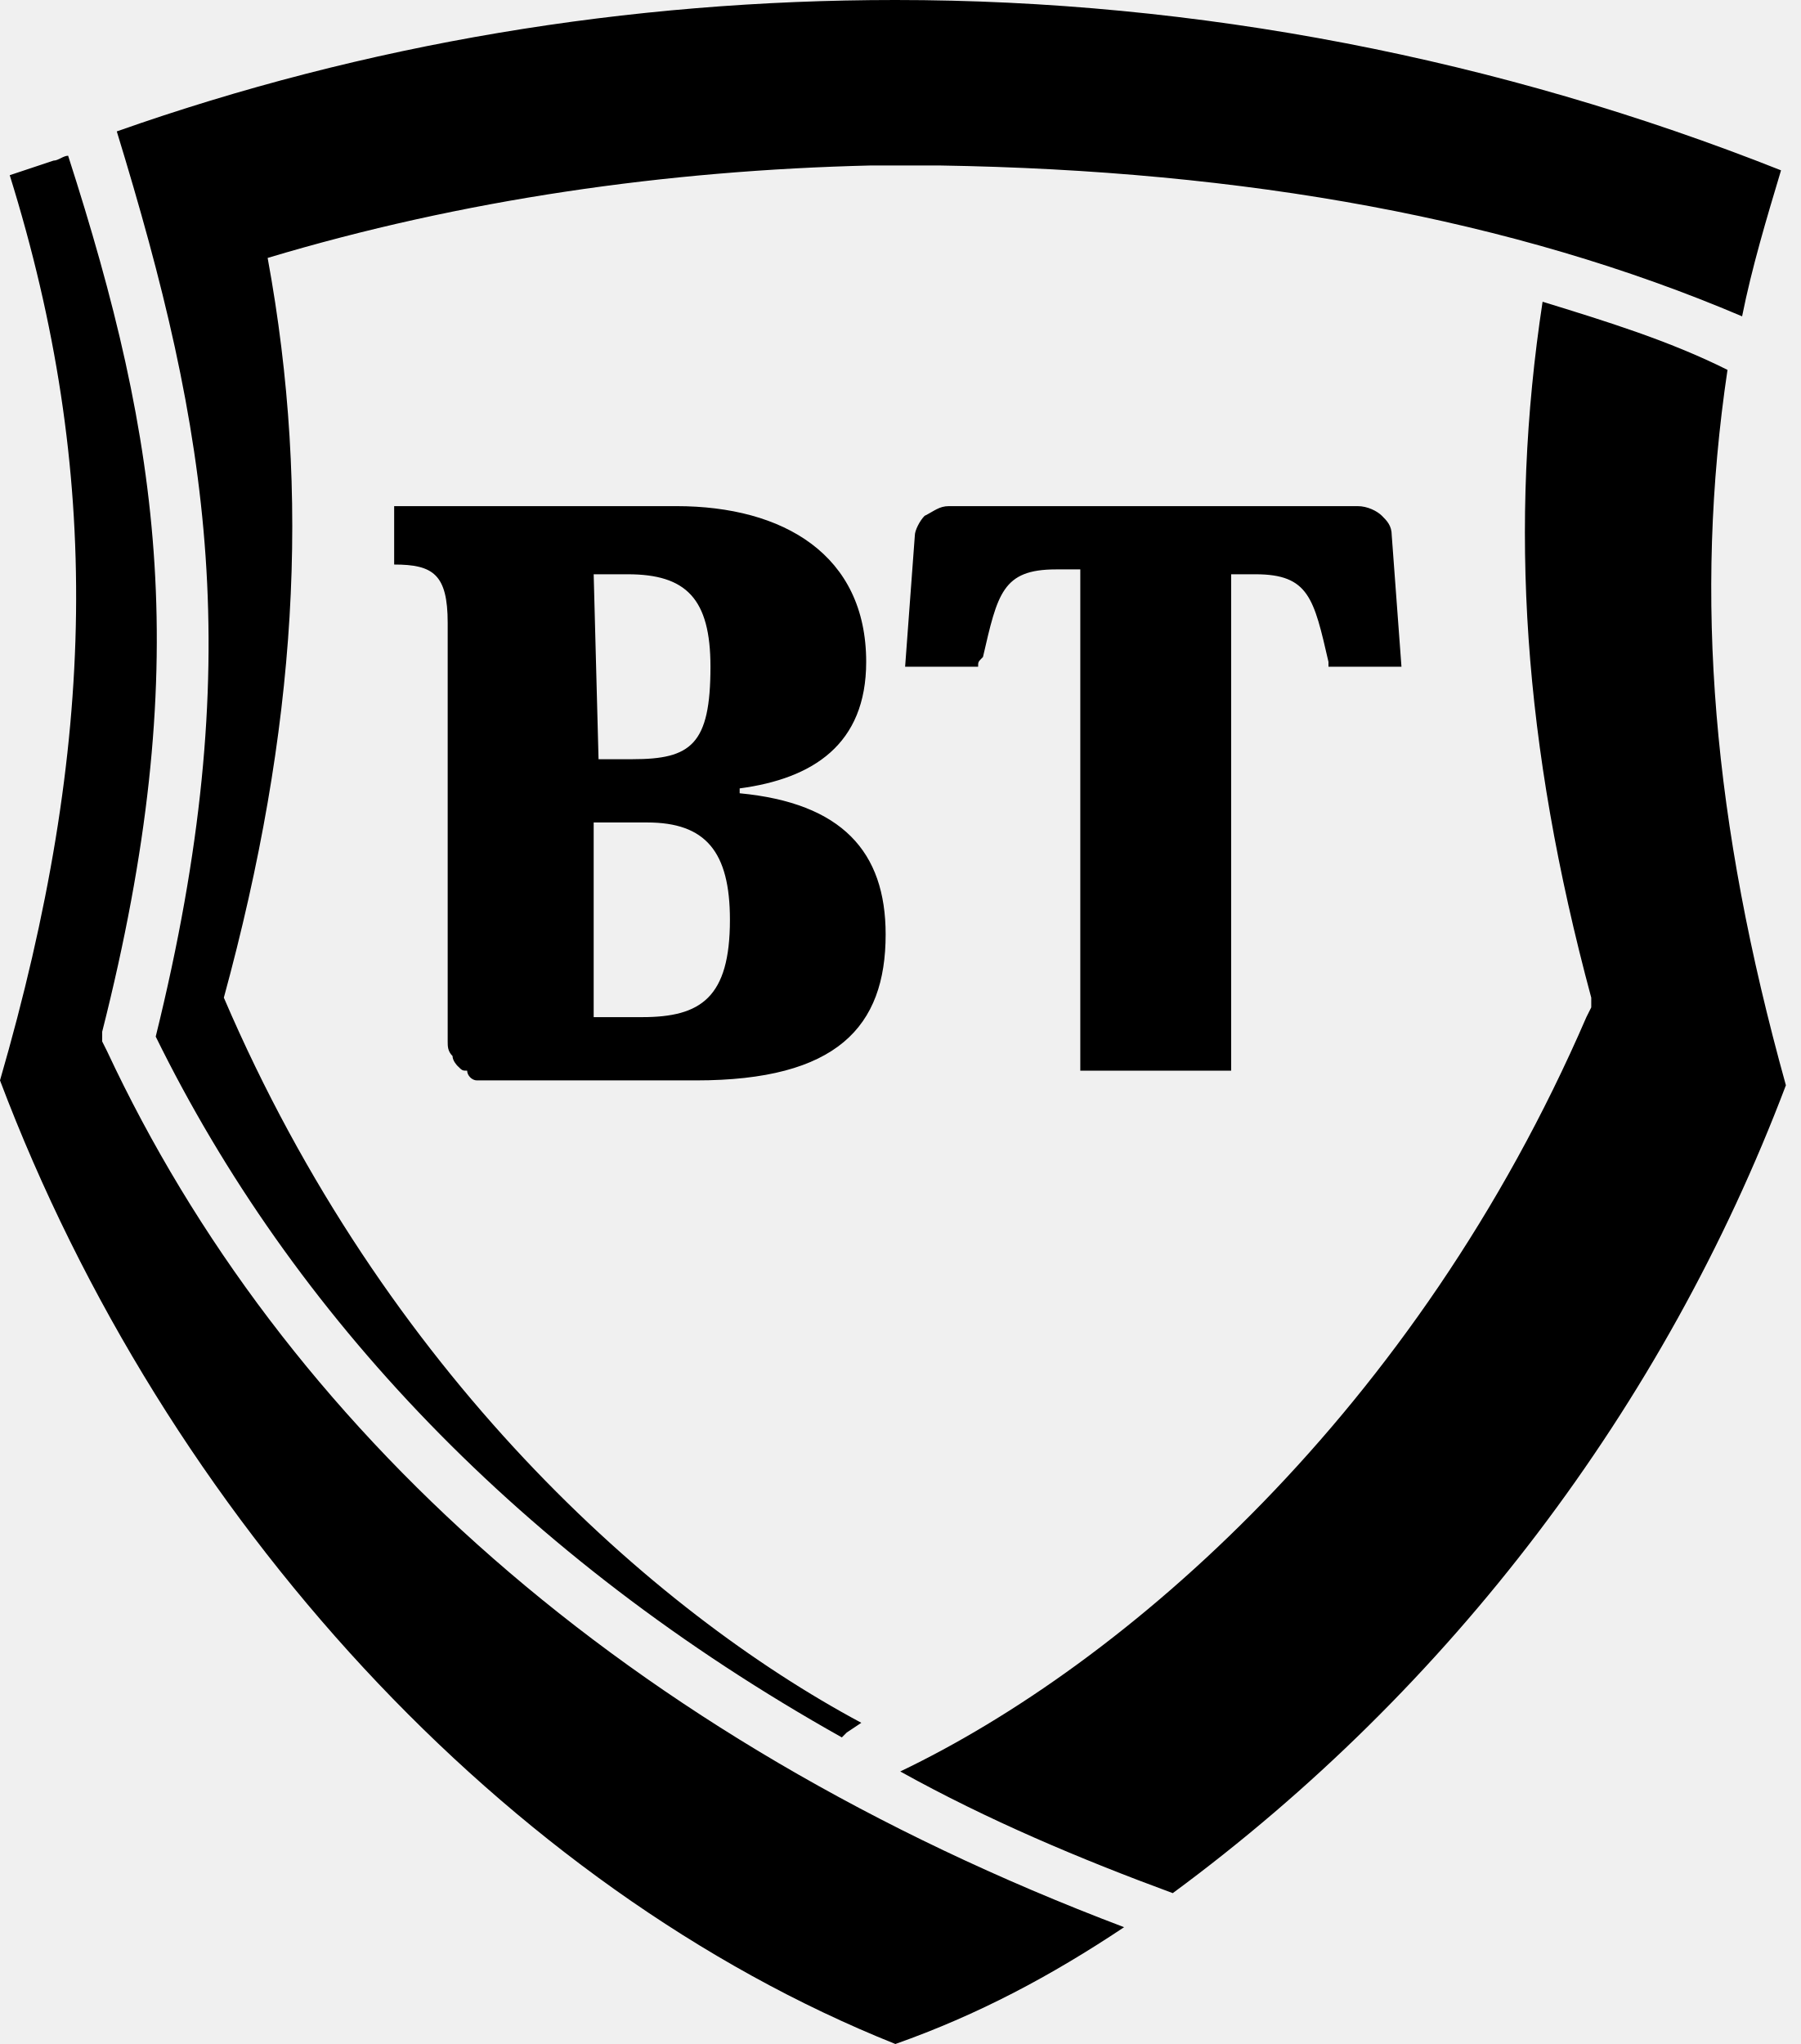
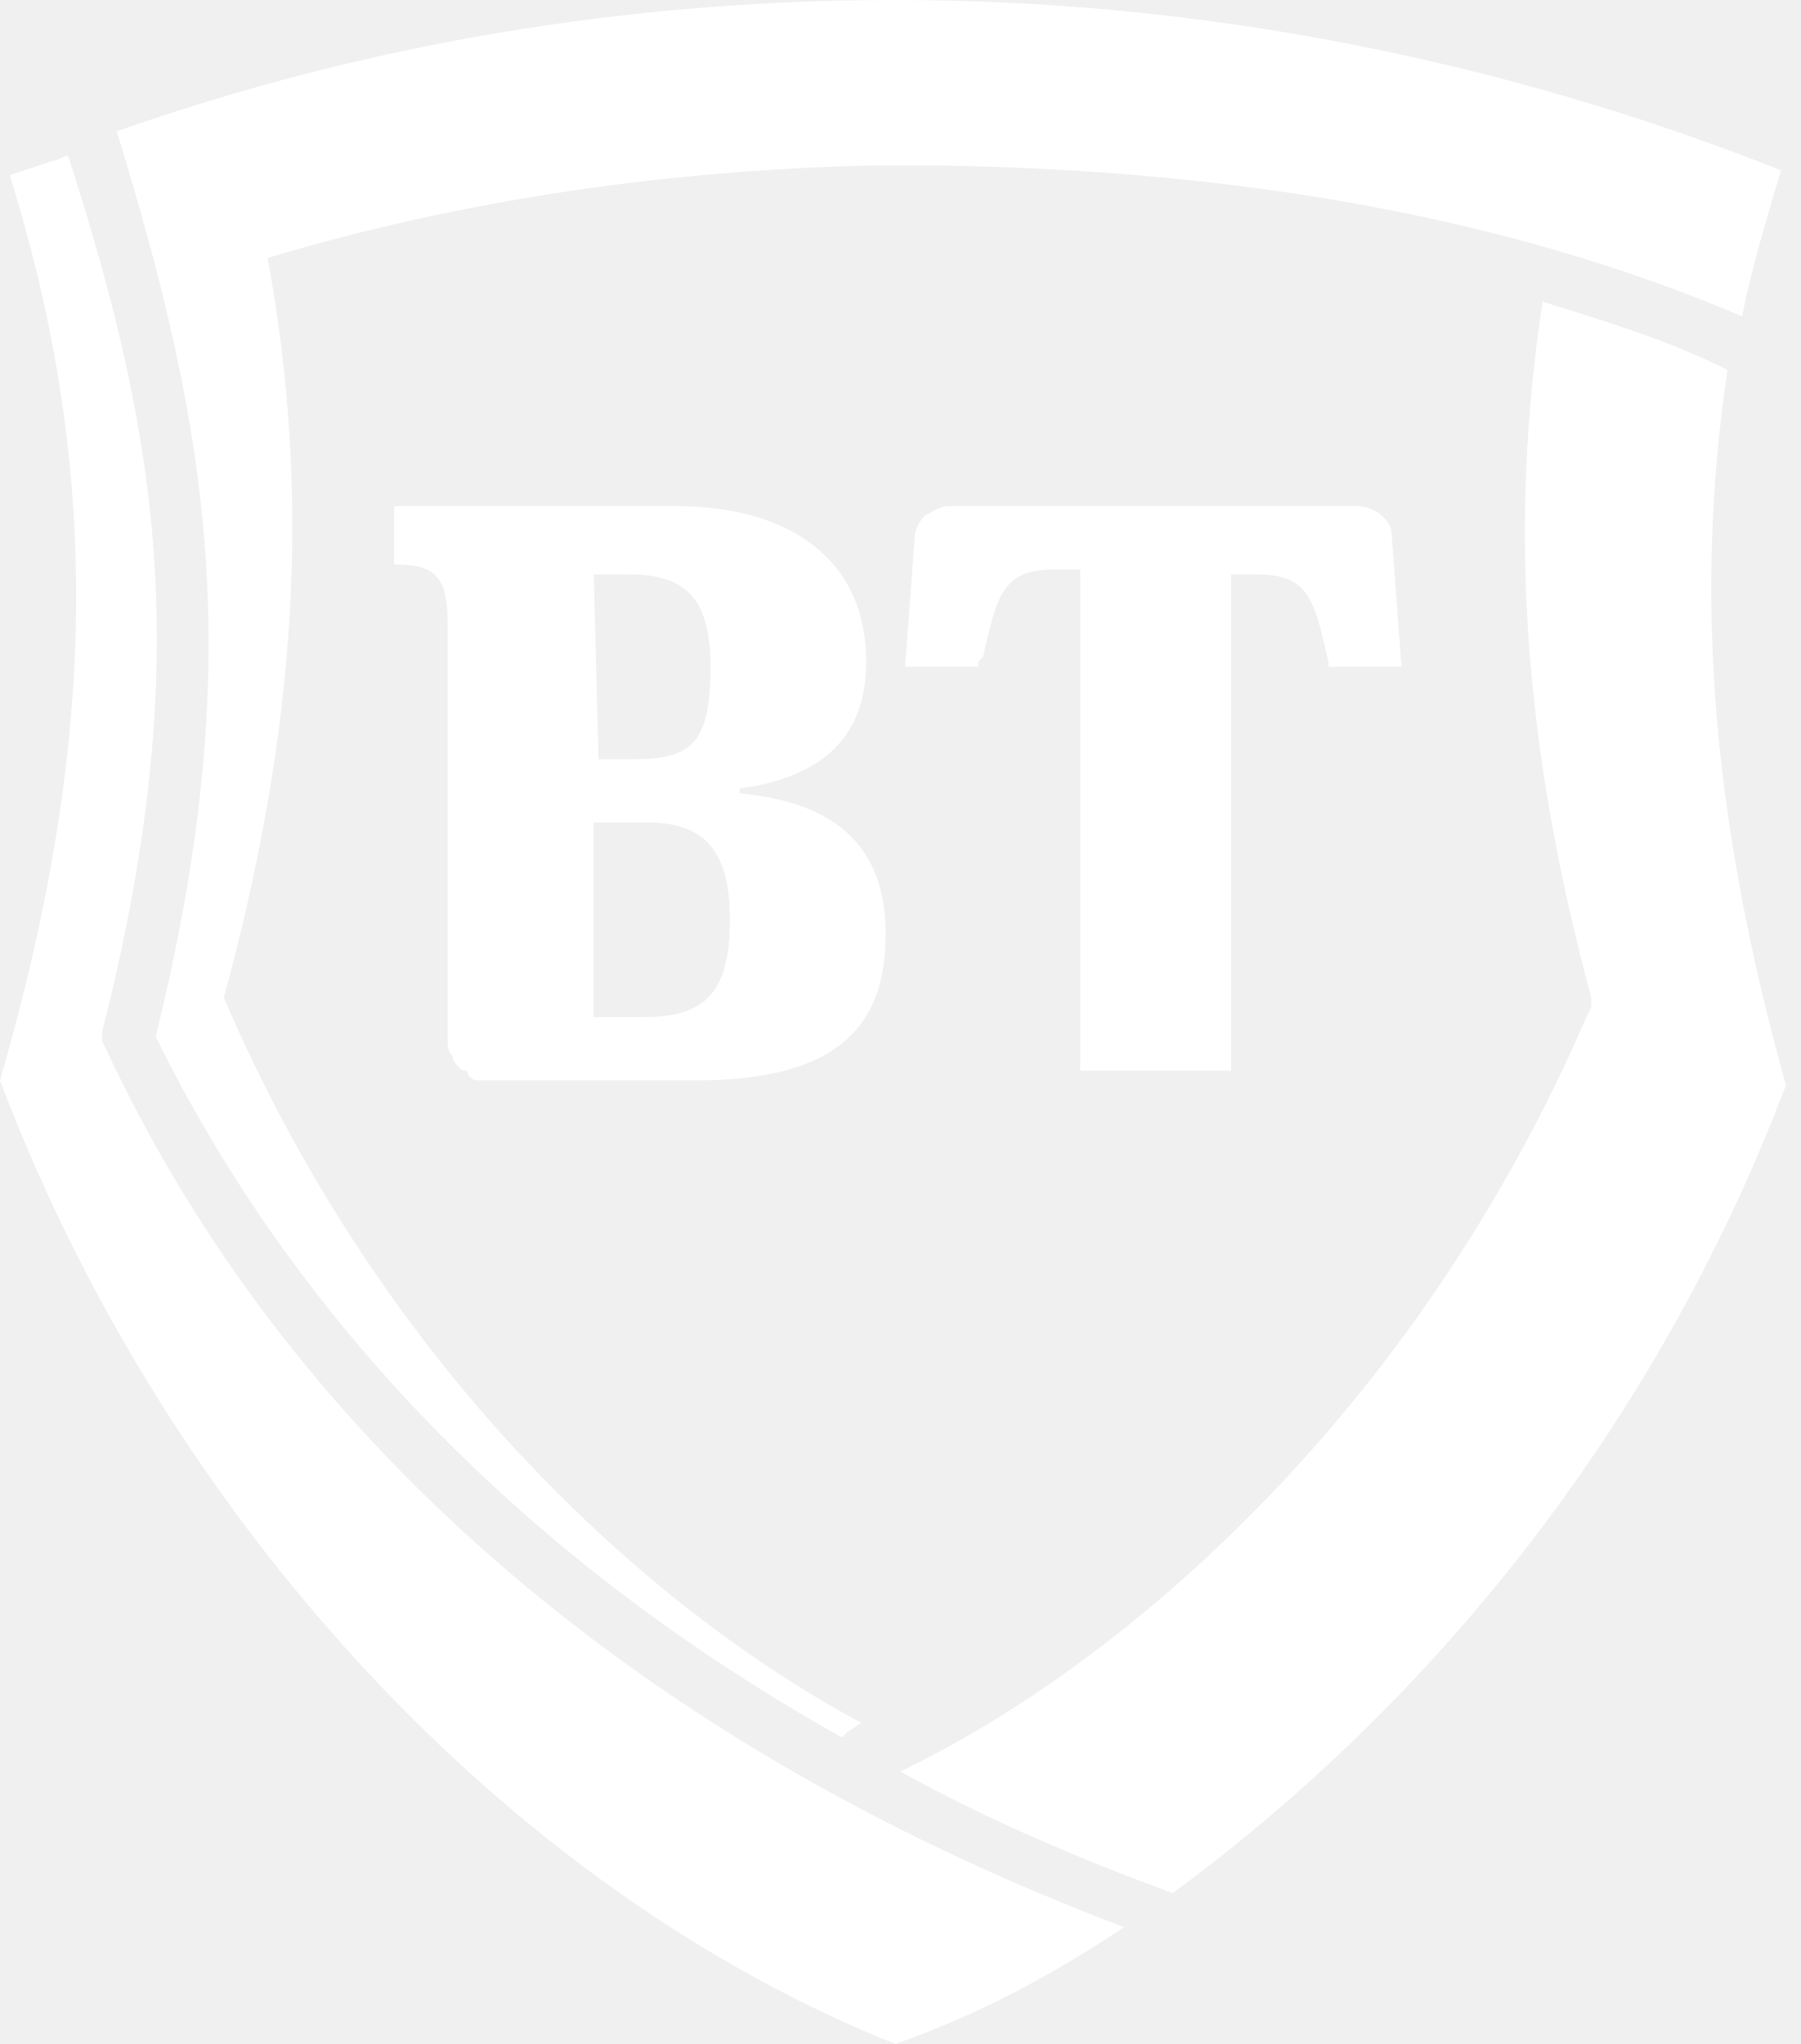
<svg xmlns="http://www.w3.org/2000/svg" class="" version="1.1" x="0px" y="0px" viewBox="0 0 37 42" enable-background="new 0 0 37 42" xml:space="preserve">
-   <path fill-rule="evenodd" clip-rule="evenodd" d="M9.8,22.2h4.5c2.9,0,3.9-1.1,3.9-3c0-1.7-0.9-2.7-3-2.9v-0.1c1.5-0.2,2.6-0.9,2.6-2.6c0-2.2-1.7-3.2-3.9-3.2H8.1v1.2c0.8,0,1.1,0.2,1.1,1.2v8.6c0,0.1,0,0.2,0.1,0.3c0,0.1,0.1,0.2,0.1,0.2c0.1,0.1,0.1,0.1,0.2,0.1C9.6,22.1,9.7,22.2,9.8,22.2z M12.2,11.8h0.7c1.2,0,1.7,0.5,1.7,1.9c0,1.6-0.4,1.9-1.6,1.9h-0.7L12.2,11.8z M12.2,16.9h1.1c1.2,0,1.7,0.6,1.7,2c0,1.6-0.6,2-1.8,2h-1L12.2,16.9z M3.2,21.3C6,27,10.7,32,17.3,35.7l0.1-0.1l0.3-0.2c-4.3-2.3-9.8-7.2-13.1-14.9C6.1,15,6.4,10.2,5.5,5.3c4-1.2,8.2-1.8,12.4-1.9h1.4c6.3,0.1,11.8,1.1,16.5,3.1c0.2-1,0.5-2,0.8-3C30.8,1.2,24.6,0,18.4,0c-5.5,0-10.9,0.9-16,2.7C4.3,8.9,5.1,13.6,3.2,21.3z M35.5,7.6L35.5,7.6c-0.7,4.7-0.3,9.3,1.2,14.7c-2.5,6.6-6.9,12.4-12.6,16.6c-1.9-0.7-3.8-1.5-5.6-2.5c4.6-2.2,10.6-7.4,14.1-15.5l0.1-0.2l0-0.2c-1.4-5.2-1.7-9.7-1-14.3C33,6.6,34.3,7,35.5,7.6z M25.3,22.2V11.8h0.5c1.1,0,1.2,0.5,1.5,1.8l0,0.1h1.5l-0.2-2.7c0-0.2-0.1-0.3-0.2-0.4c-0.1-0.1-0.3-0.2-0.5-0.2h-8.4c-0.2,0-0.3,0.1-0.5,0.2c-0.1,0.1-0.2,0.3-0.2,0.4l-0.2,2.7h1.5c0-0.1,0-0.1,0.1-0.2c0.3-1.3,0.4-1.8,1.5-1.8h0.5v10.3H25.3z M2.1,21.4l0.1,0.2c3.6,7.7,10.6,14.1,20.9,18c-1.5,1-3,1.8-4.7,2.4c-8-3.2-15-10.8-18.4-19.8C2,15.3,2.1,9.7,0.2,3.6c0.3-0.1,0.6-0.2,0.9-0.3c0.1,0,0.2-0.1,0.3-0.1C3.3,9.1,4,13.7,2.1,21.2L2.1,21.4z" />
+   <path fill="#fff" fill-rule="evenodd" clip-rule="evenodd" d="M9.8,22.2h4.5c2.9,0,3.9-1.1,3.9-3c0-1.7-0.9-2.7-3-2.9v-0.1c1.5-0.2,2.6-0.9,2.6-2.6c0-2.2-1.7-3.2-3.9-3.2H8.1v1.2c0.8,0,1.1,0.2,1.1,1.2v8.6c0,0.1,0,0.2,0.1,0.3c0,0.1,0.1,0.2,0.1,0.2c0.1,0.1,0.1,0.1,0.2,0.1C9.6,22.1,9.7,22.2,9.8,22.2z M12.2,11.8h0.7c1.2,0,1.7,0.5,1.7,1.9c0,1.6-0.4,1.9-1.6,1.9h-0.7L12.2,11.8z M12.2,16.9h1.1c1.2,0,1.7,0.6,1.7,2c0,1.6-0.6,2-1.8,2h-1L12.2,16.9z M3.2,21.3C6,27,10.7,32,17.3,35.7l0.1-0.1l0.3-0.2c-4.3-2.3-9.8-7.2-13.1-14.9C6.1,15,6.4,10.2,5.5,5.3c4-1.2,8.2-1.8,12.4-1.9h1.4c6.3,0.1,11.8,1.1,16.5,3.1c0.2-1,0.5-2,0.8-3C30.8,1.2,24.6,0,18.4,0c-5.5,0-10.9,0.9-16,2.7C4.3,8.9,5.1,13.6,3.2,21.3z M35.5,7.6L35.5,7.6c-0.7,4.7-0.3,9.3,1.2,14.7c-2.5,6.6-6.9,12.4-12.6,16.6c-1.9-0.7-3.8-1.5-5.6-2.5c4.6-2.2,10.6-7.4,14.1-15.5l0.1-0.2l0-0.2c-1.4-5.2-1.7-9.7-1-14.3C33,6.6,34.3,7,35.5,7.6z M25.3,22.2V11.8h0.5c1.1,0,1.2,0.5,1.5,1.8l0,0.1h1.5l-0.2-2.7c0-0.2-0.1-0.3-0.2-0.4c-0.1-0.1-0.3-0.2-0.5-0.2h-8.4c-0.2,0-0.3,0.1-0.5,0.2c-0.1,0.1-0.2,0.3-0.2,0.4l-0.2,2.7h1.5c0-0.1,0-0.1,0.1-0.2c0.3-1.3,0.4-1.8,1.5-1.8h0.5v10.3H25.3z M2.1,21.4l0.1,0.2c3.6,7.7,10.6,14.1,20.9,18c-1.5,1-3,1.8-4.7,2.4c-8-3.2-15-10.8-18.4-19.8C2,15.3,2.1,9.7,0.2,3.6c0.3-0.1,0.6-0.2,0.9-0.3c0.1,0,0.2-0.1,0.3-0.1C3.3,9.1,4,13.7,2.1,21.2L2.1,21.4z" />
</svg>
